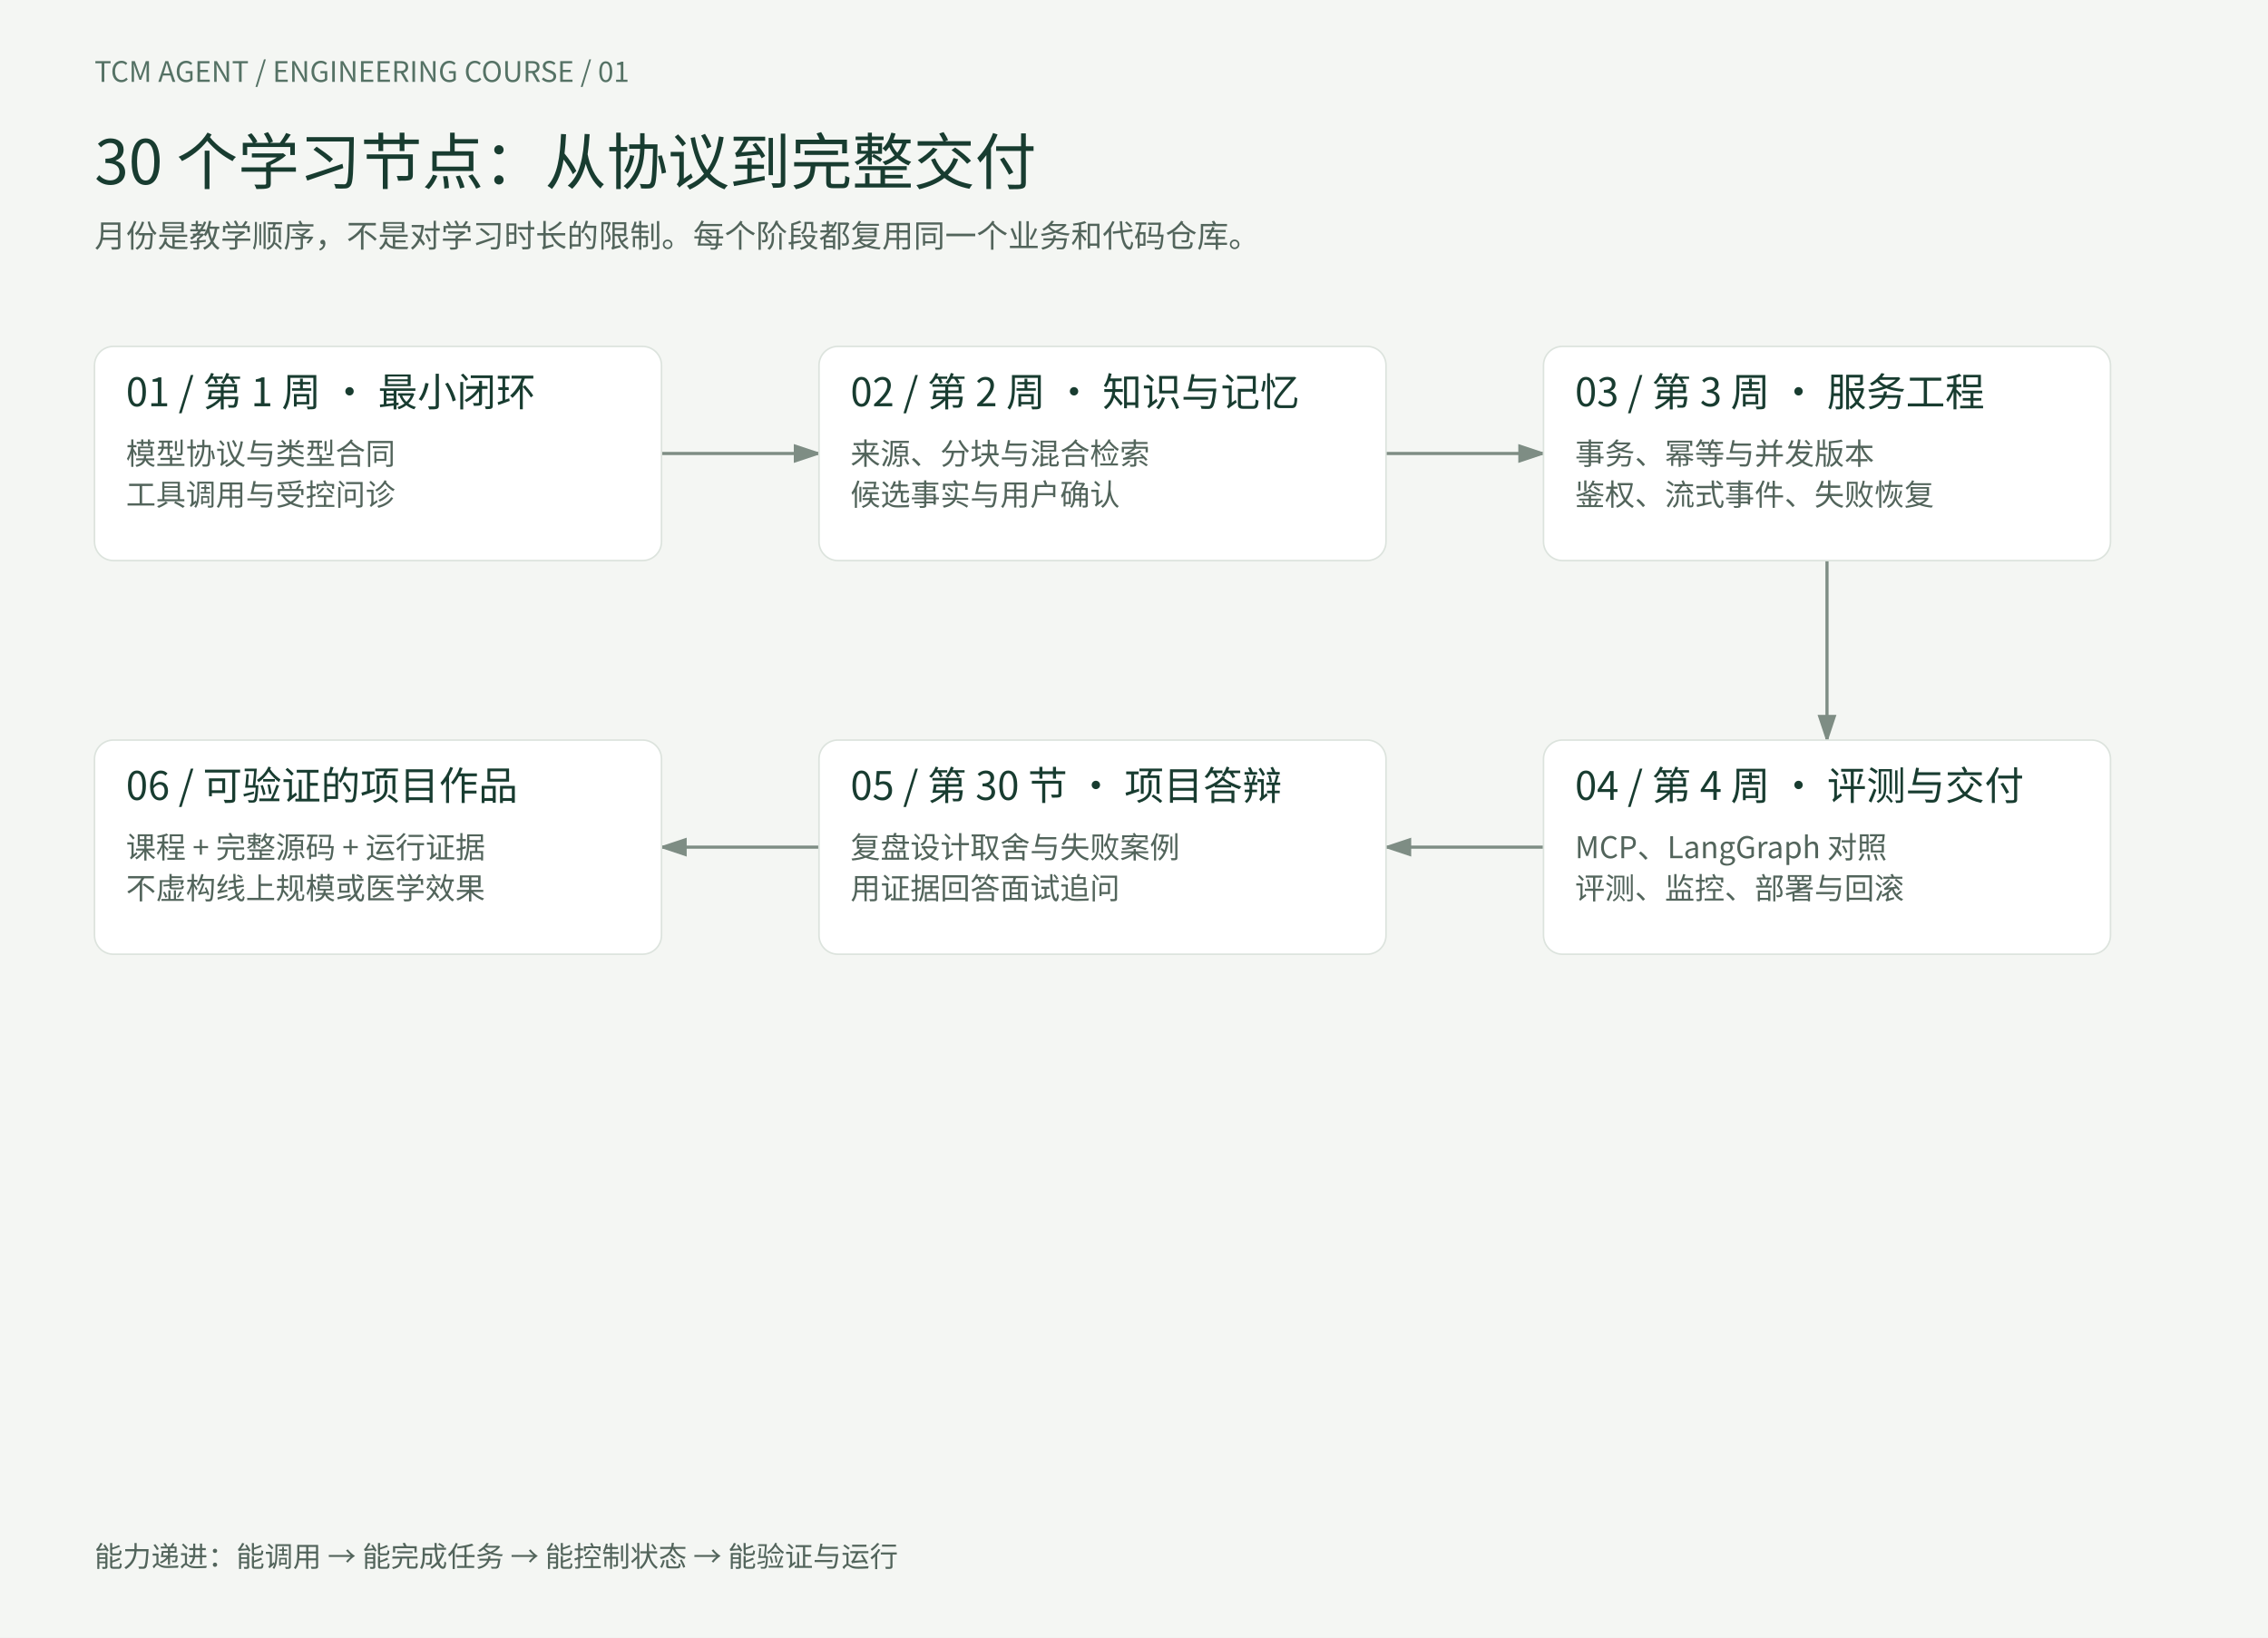
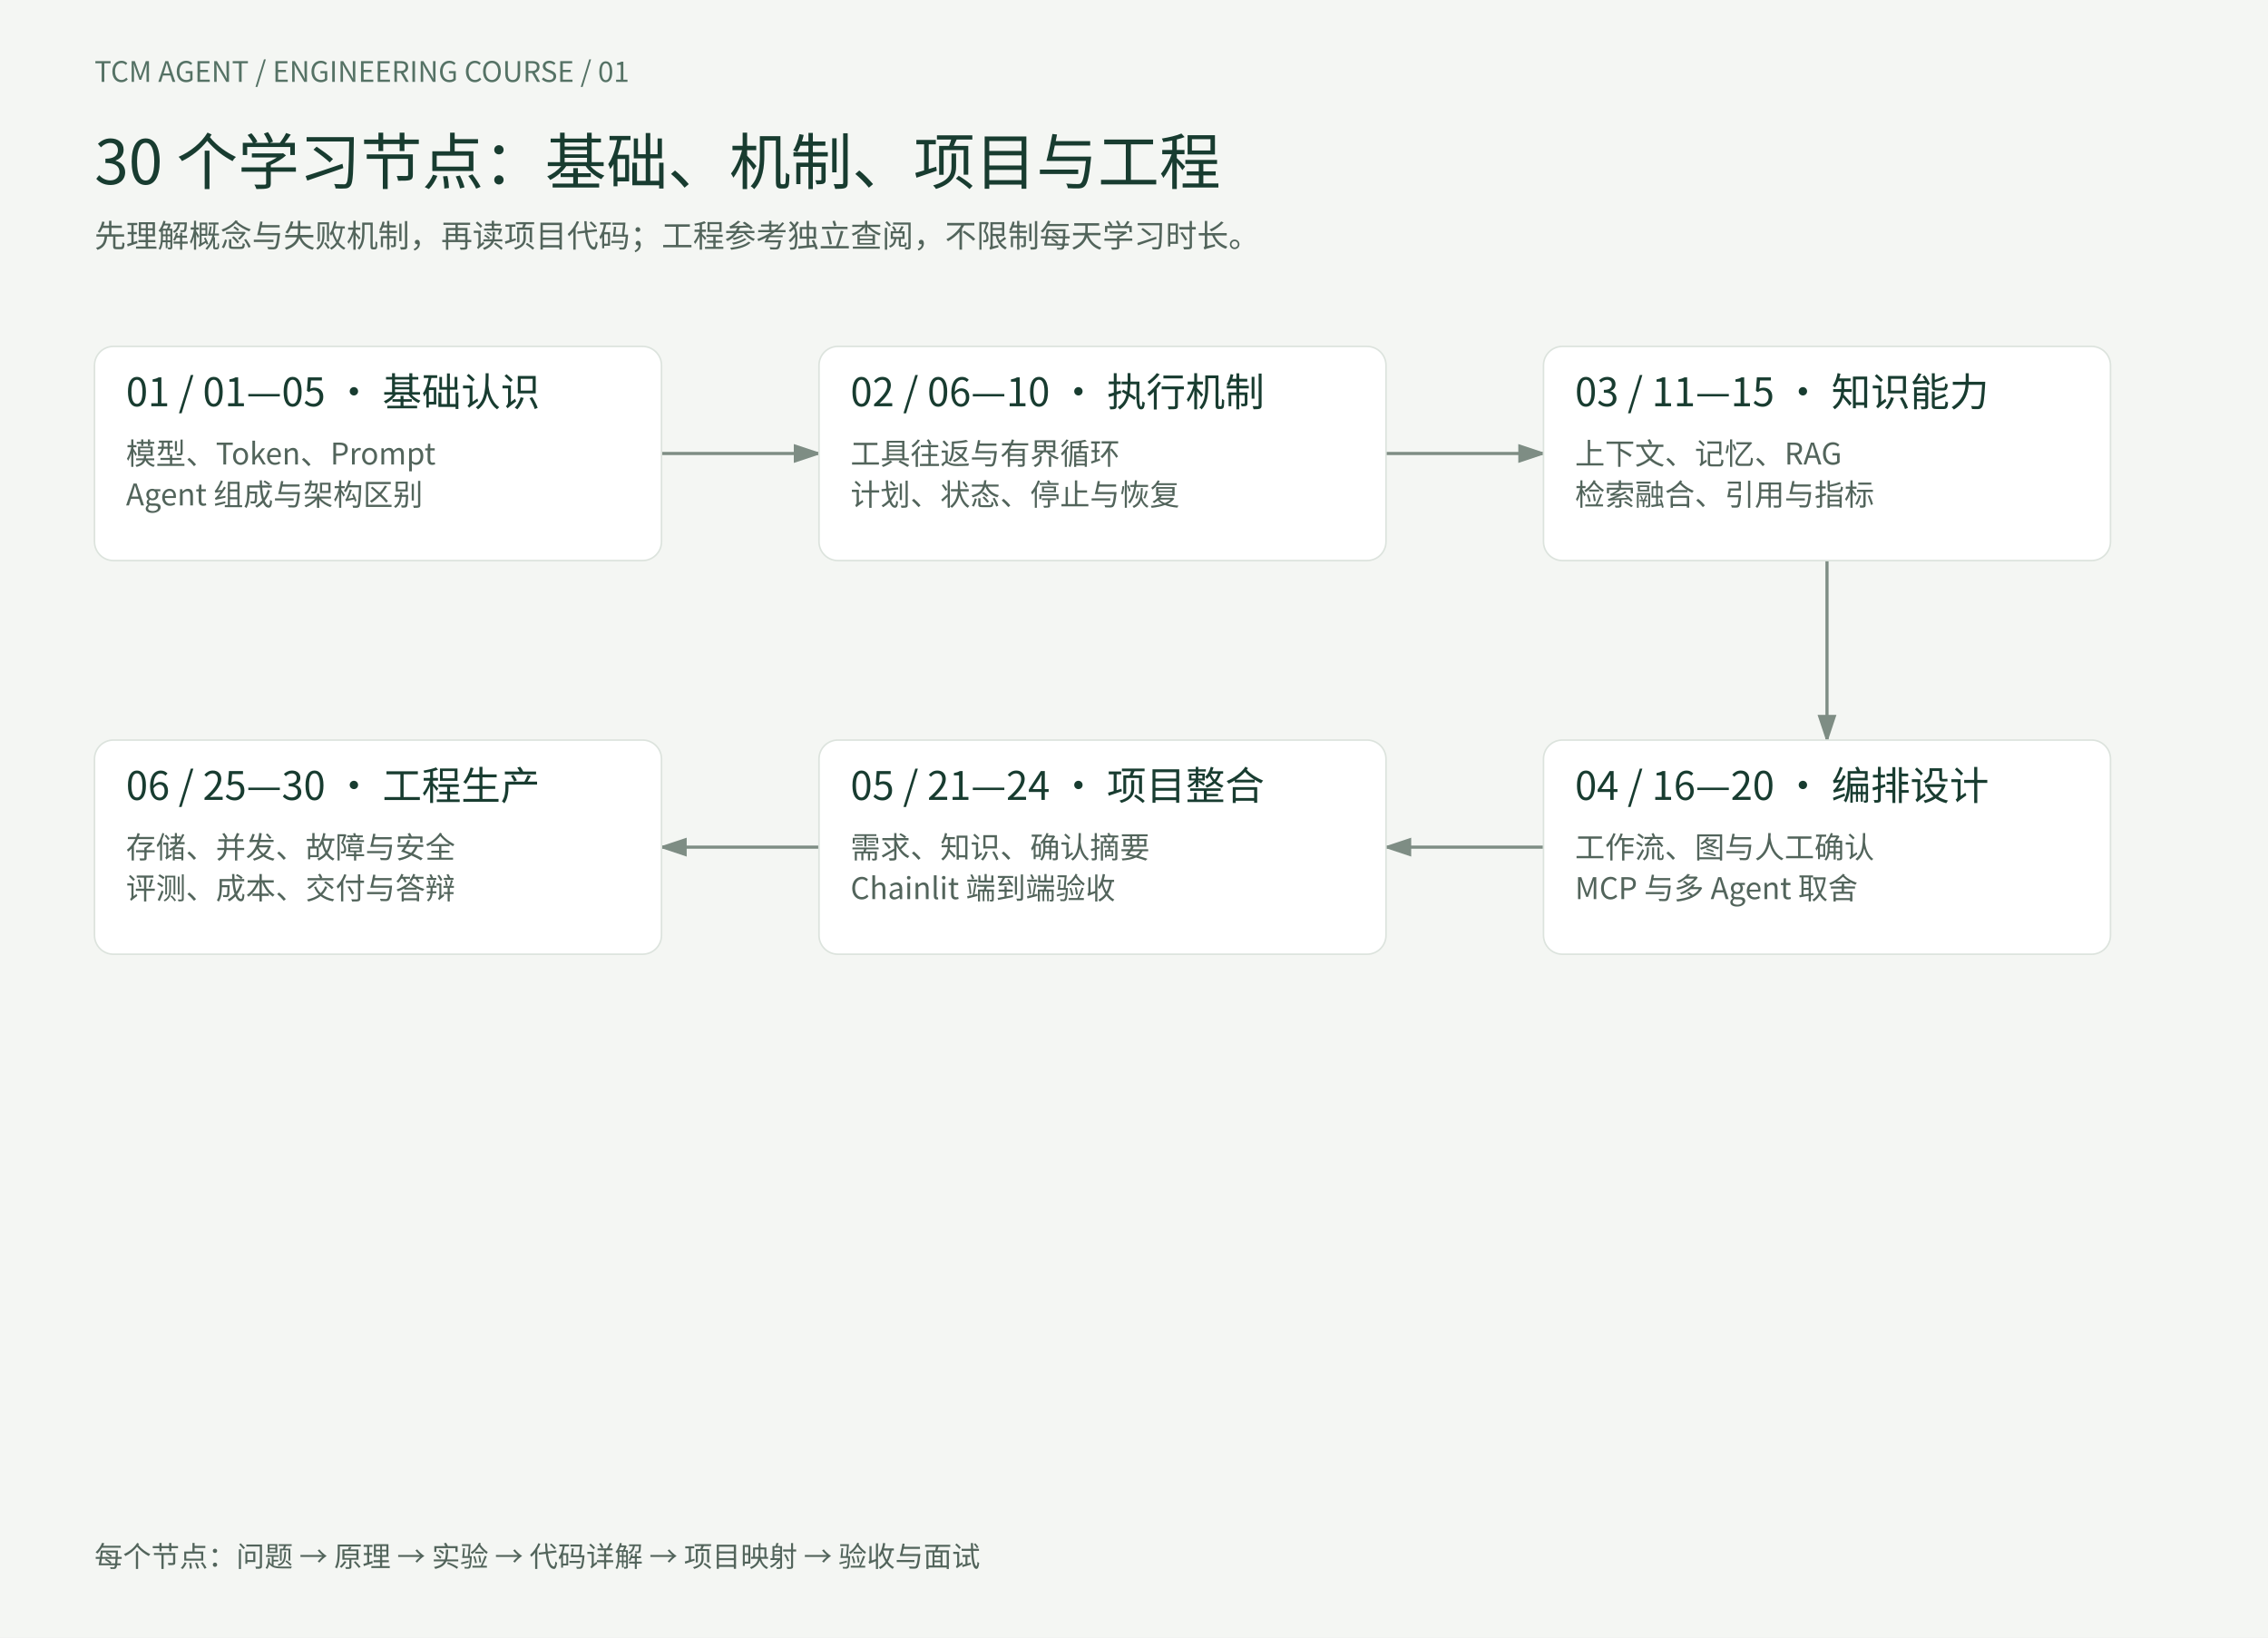
<svg xmlns="http://www.w3.org/2000/svg" width="1440" height="1040" viewBox="0 0 1440 1040">
  <rect width="100%" height="100%" fill="#f4f6f3" />
  <defs>
    <marker id="arrow" markerWidth="10" markerHeight="10" refX="8" refY="3" orient="auto">
      <path d="M0,0 L0,6 L9,3z" fill="#7e8d84" />
    </marker>
  </defs>
  <text x="60" y="52" font-family="Heiti SC,Noto Sans CJK SC,sans-serif" font-size="18" fill="#557265">TCM AGENT / ENGINEERING COURSE / 01</text>
-   <text x="60" y="117" font-family="Heiti SC,Noto Sans CJK SC,sans-serif" font-size="39" fill="#183c30">30 个学习节点：从协议到完整交付</text>
-   <text x="60" y="157" font-family="Heiti SC,Noto Sans CJK SC,sans-serif" font-size="20" fill="#52645b">月份是教学顺序，不是对学习时长的限制。每个阶段都复用同一个业务和代码仓库。</text>
+   <text x="60" y="117" font-family="Heiti SC,Noto Sans CJK SC,sans-serif" font-size="39" fill="#183c30">30 个学习节点：基础、机制、项目与工程</text>
+   <text x="60" y="157" font-family="Heiti SC,Noto Sans CJK SC,sans-serif" font-size="20" fill="#52645b">先理解概念与失败机制，再读项目代码；工程参考独立查阅，不限制每天学习时长。</text>
  <path d="M420,288 L520,288" stroke="#7e8d84" stroke-width="2" fill="none" marker-end="url(#arrow)" />
  <path d="M880,288 L980,288" stroke="#7e8d84" stroke-width="2" fill="none" marker-end="url(#arrow)" />
  <path d="M1160,356 L1160,470" stroke="#7e8d84" stroke-width="2" fill="none" marker-end="url(#arrow)" />
  <path d="M980,538 L880,538" stroke="#7e8d84" stroke-width="2" fill="none" marker-end="url(#arrow)" />
  <path d="M520,538 L420,538" stroke="#7e8d84" stroke-width="2" fill="none" marker-end="url(#arrow)" />
  <rect x="60" y="220" width="360" height="136" rx="12" fill="white" stroke="#dce3dd" />
-   <text x="80" y="258" font-family="Heiti SC,Noto Sans CJK SC,sans-serif" font-size="25" fill="#183c30">01 / 第 1 周 · 最小闭环</text>
-   <text x="80" y="295" font-family="Heiti SC,Noto Sans CJK SC,sans-serif" font-size="19" fill="#52645b">模型协议与类型合同</text>
-   <text x="80" y="321" font-family="Heiti SC,Noto Sans CJK SC,sans-serif" font-size="19" fill="#52645b">工具调用与受控问诊</text>
+   <text x="80" y="258" font-family="Heiti SC,Noto Sans CJK SC,sans-serif" font-size="25" fill="#183c30">01 / 01—05 · 基础认识</text>
+   <text x="80" y="295" font-family="Heiti SC,Noto Sans CJK SC,sans-serif" font-size="19" fill="#52645b">模型、Token、Prompt</text>
+   <text x="80" y="321" font-family="Heiti SC,Noto Sans CJK SC,sans-serif" font-size="19" fill="#52645b">Agent 组成与架构区别</text>
  <rect x="520" y="220" width="360" height="136" rx="12" fill="white" stroke="#dce3dd" />
-   <text x="540" y="258" font-family="Heiti SC,Noto Sans CJK SC,sans-serif" font-size="25" fill="#183c30">02 / 第 2 周 · 知识与记忆</text>
-   <text x="540" y="295" font-family="Heiti SC,Noto Sans CJK SC,sans-serif" font-size="19" fill="#52645b">来源、分块与混合检索</text>
-   <text x="540" y="321" font-family="Heiti SC,Noto Sans CJK SC,sans-serif" font-size="19" fill="#52645b">候选事实与用户确认</text>
+   <text x="540" y="258" font-family="Heiti SC,Noto Sans CJK SC,sans-serif" font-size="25" fill="#183c30">02 / 06—10 · 执行机制</text>
+   <text x="540" y="295" font-family="Heiti SC,Noto Sans CJK SC,sans-serif" font-size="19" fill="#52645b">工具往返与有界循环</text>
+   <text x="540" y="321" font-family="Heiti SC,Noto Sans CJK SC,sans-serif" font-size="19" fill="#52645b">计划、状态、停止与恢复</text>
  <rect x="980" y="220" width="360" height="136" rx="12" fill="white" stroke="#dce3dd" />
-   <text x="1000" y="258" font-family="Heiti SC,Noto Sans CJK SC,sans-serif" font-size="25" fill="#183c30">03 / 第 3 周 · 服务工程</text>
-   <text x="1000" y="295" font-family="Heiti SC,Noto Sans CJK SC,sans-serif" font-size="19" fill="#52645b">事务、幂等与并发版本</text>
-   <text x="1000" y="321" font-family="Heiti SC,Noto Sans CJK SC,sans-serif" font-size="19" fill="#52645b">鉴权、流式事件、失败恢复</text>
+   <text x="1000" y="258" font-family="Heiti SC,Noto Sans CJK SC,sans-serif" font-size="25" fill="#183c30">03 / 11—15 · 知识能力</text>
+   <text x="1000" y="295" font-family="Heiti SC,Noto Sans CJK SC,sans-serif" font-size="19" fill="#52645b">上下文、记忆、RAG</text>
+   <text x="1000" y="321" font-family="Heiti SC,Noto Sans CJK SC,sans-serif" font-size="19" fill="#52645b">检索融合、引用与指标</text>
  <rect x="60" y="470" width="360" height="136" rx="12" fill="white" stroke="#dce3dd" />
-   <text x="80" y="508" font-family="Heiti SC,Noto Sans CJK SC,sans-serif" font-size="25" fill="#183c30">06 / 可验证的项目作品</text>
-   <text x="80" y="545" font-family="Heiti SC,Noto Sans CJK SC,sans-serif" font-size="19" fill="#52645b">课程 + 完整源码 + 运行证据</text>
-   <text x="80" y="571" font-family="Heiti SC,Noto Sans CJK SC,sans-serif" font-size="19" fill="#52645b">不虚构线上规模或医学效果</text>
+   <text x="80" y="508" font-family="Heiti SC,Noto Sans CJK SC,sans-serif" font-size="25" fill="#183c30">06 / 25—30 · 工程生产</text>
+   <text x="80" y="545" font-family="Heiti SC,Noto Sans CJK SC,sans-serif" font-size="19" fill="#52645b">存储、并发、故障与安全</text>
+   <text x="80" y="571" font-family="Heiti SC,Noto Sans CJK SC,sans-serif" font-size="19" fill="#52645b">评测、成本、交付与答辩</text>
  <rect x="520" y="470" width="360" height="136" rx="12" fill="white" stroke="#dce3dd" />
-   <text x="540" y="508" font-family="Heiti SC,Noto Sans CJK SC,sans-serif" font-size="25" fill="#183c30">05 / 第 30 节 · 项目答辩</text>
-   <text x="540" y="545" font-family="Heiti SC,Noto Sans CJK SC,sans-serif" font-size="19" fill="#52645b">复盘设计取舍与失败案例</text>
-   <text x="540" y="571" font-family="Heiti SC,Noto Sans CJK SC,sans-serif" font-size="19" fill="#52645b">用证据回答面试追问</text>
+   <text x="540" y="508" font-family="Heiti SC,Noto Sans CJK SC,sans-serif" font-size="25" fill="#183c30">05 / 21—24 · 项目整合</text>
+   <text x="540" y="545" font-family="Heiti SC,Noto Sans CJK SC,sans-serif" font-size="19" fill="#52645b">需求、知识、确认摘要</text>
+   <text x="540" y="571" font-family="Heiti SC,Noto Sans CJK SC,sans-serif" font-size="19" fill="#52645b">Chainlit 端到端验收</text>
  <rect x="980" y="470" width="360" height="136" rx="12" fill="white" stroke="#dce3dd" />
-   <text x="1000" y="508" font-family="Heiti SC,Noto Sans CJK SC,sans-serif" font-size="25" fill="#183c30">04 / 第 4 周 · 评测与交付</text>
-   <text x="1000" y="545" font-family="Heiti SC,Noto Sans CJK SC,sans-serif" font-size="19" fill="#52645b">MCP、LangGraph 对照</text>
-   <text x="1000" y="571" font-family="Heiti SC,Noto Sans CJK SC,sans-serif" font-size="19" fill="#52645b">评测、监控、部署与回滚</text>
-   <text x="60" y="995" font-family="Heiti SC,Noto Sans CJK SC,sans-serif" font-size="18" fill="#52645b">能力递进：能调用 → 能完成任务 → 能控制状态 → 能验证与运行</text>
+   <text x="1000" y="508" font-family="Heiti SC,Noto Sans CJK SC,sans-serif" font-size="25" fill="#183c30">04 / 16—20 · 编排设计</text>
+   <text x="1000" y="545" font-family="Heiti SC,Noto Sans CJK SC,sans-serif" font-size="19" fill="#52645b">工作流、图与人工确认</text>
+   <text x="1000" y="571" font-family="Heiti SC,Noto Sans CJK SC,sans-serif" font-size="19" fill="#52645b">MCP 与多 Agent 取舍</text>
+   <text x="60" y="995" font-family="Heiti SC,Noto Sans CJK SC,sans-serif" font-size="18" fill="#52645b">每个节点：问题 → 原理 → 实验 → 代码详解 → 项目映射 → 验收与面试</text>
</svg>
